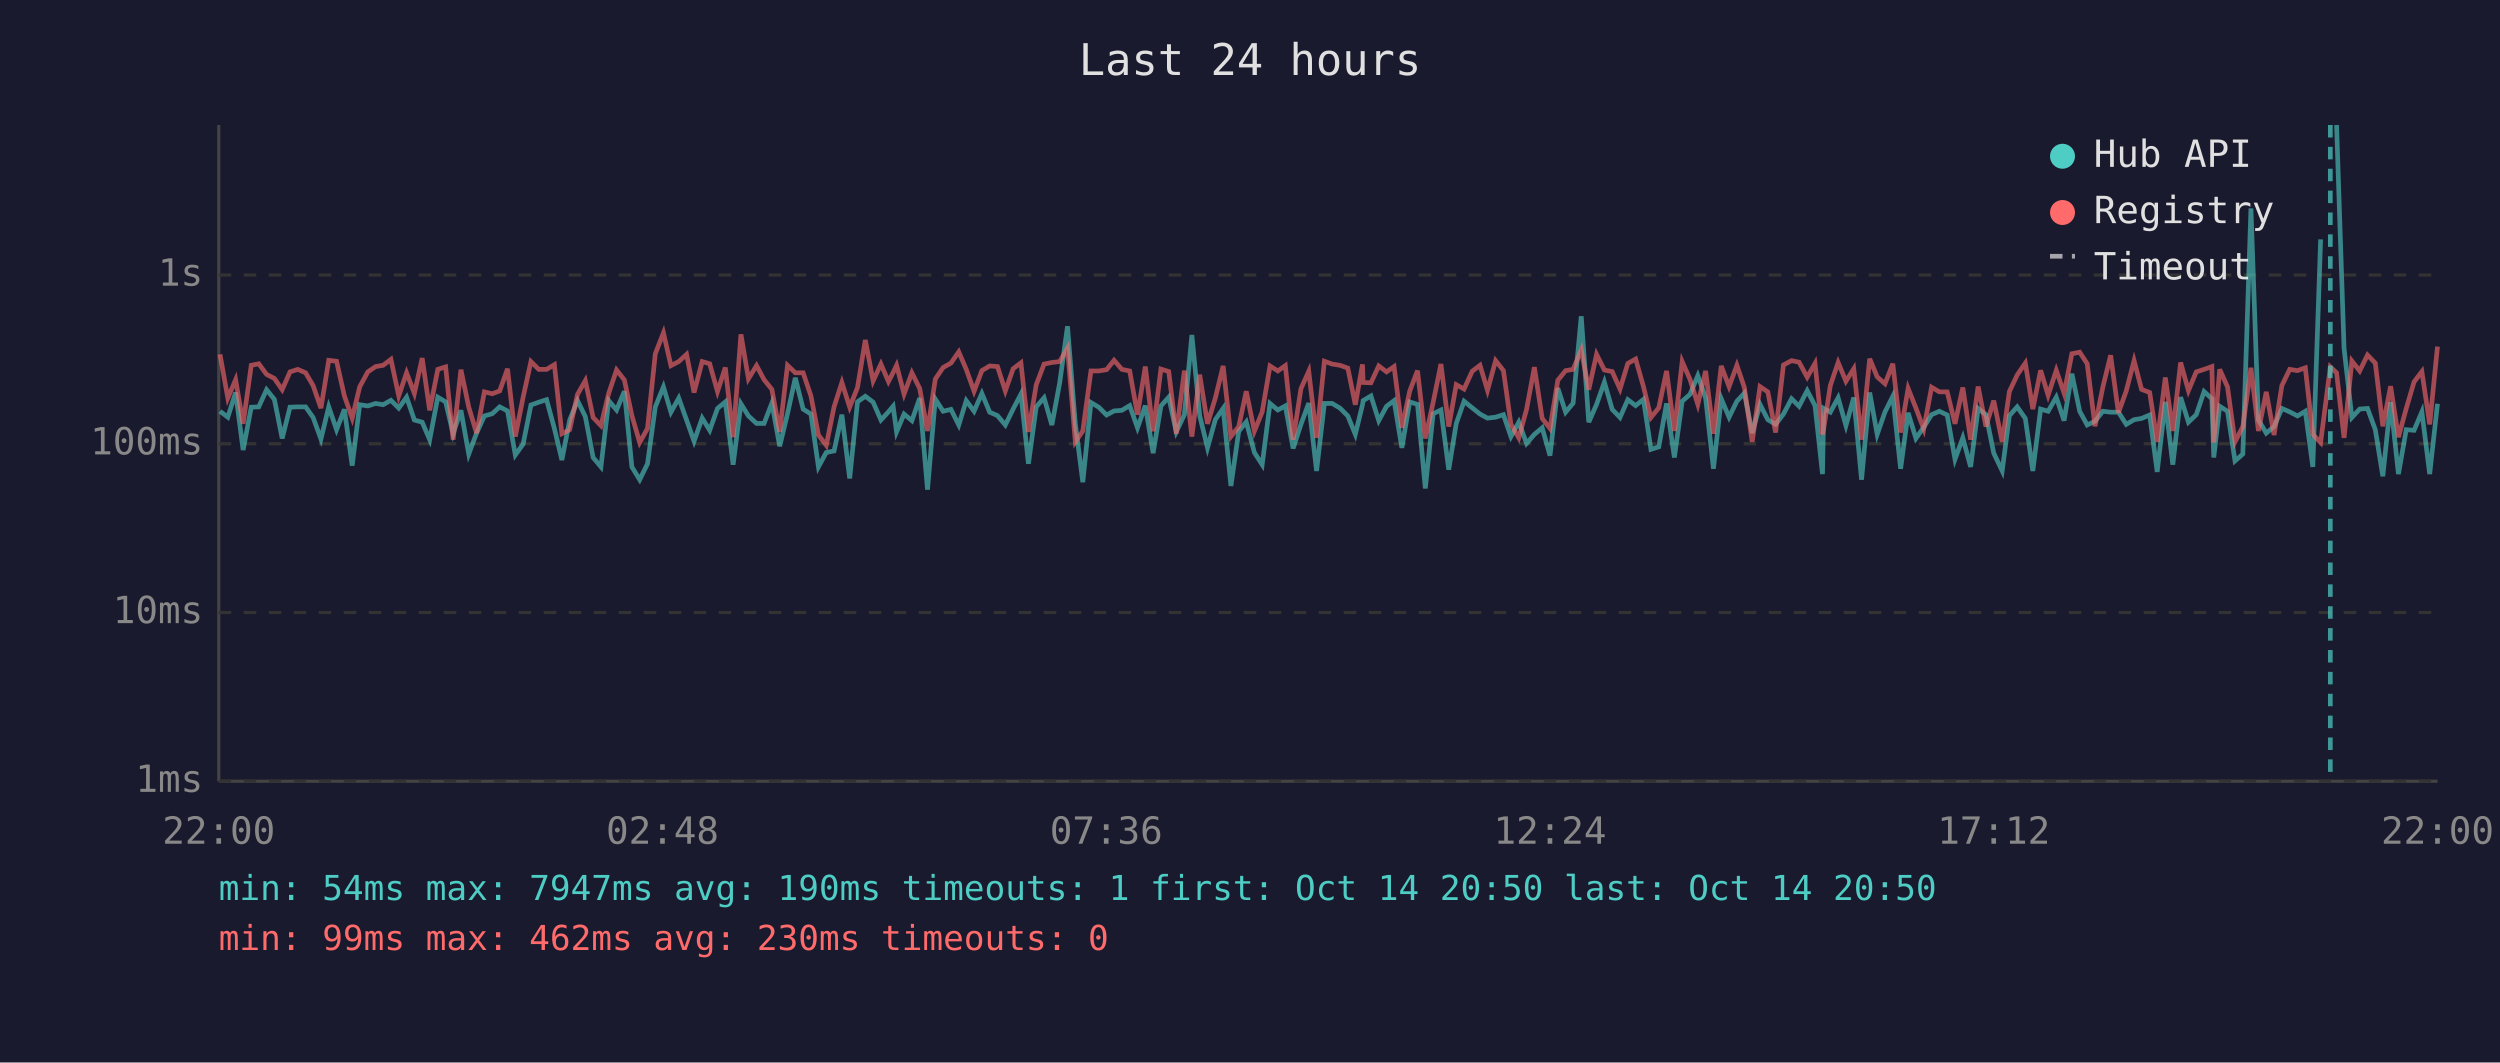
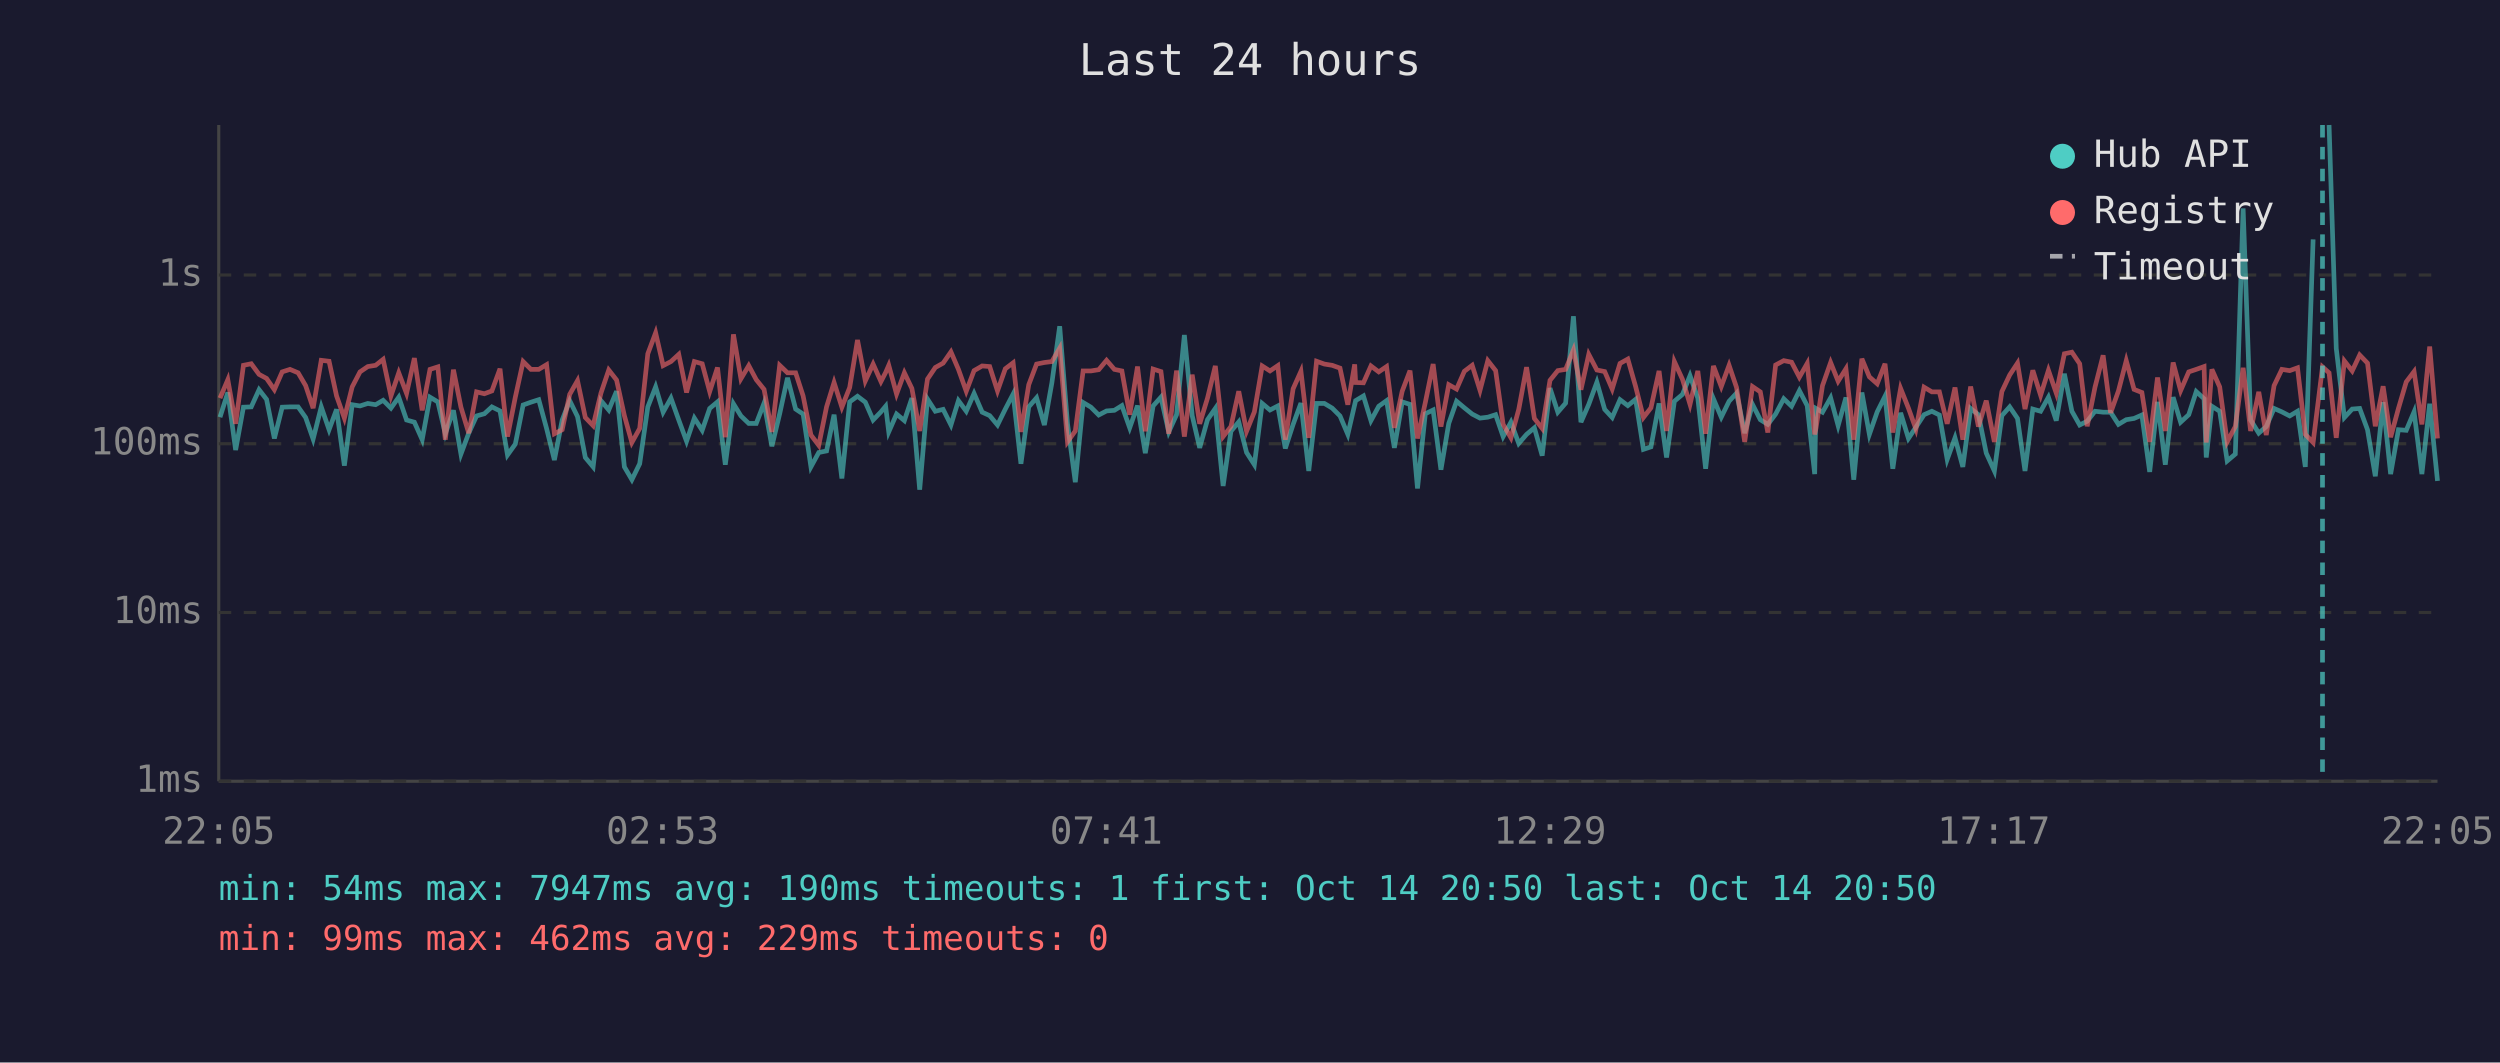
<svg xmlns="http://www.w3.org/2000/svg" viewBox="0 0 800 340" font-family="monospace" font-size="12">
  <rect width="800" height="340" fill="#1a1a2e" />
  <text x="400" y="24" fill="#e0e0e0" font-size="14" text-anchor="middle">Last 24 hours</text>
  <line x1="70" y1="40" x2="70" y2="250" stroke="#444" stroke-width="1" />
  <line x1="70" y1="250" x2="780" y2="250" stroke="#444" stroke-width="1" />
  <line x1="70" y1="250" x2="780" y2="250" stroke="#333" stroke-width="1" stroke-dasharray="4" />
  <text x="65" y="250" fill="#888" text-anchor="end" dominant-baseline="middle">1ms</text>
  <line x1="70" y1="196" x2="780" y2="196" stroke="#333" stroke-width="1" stroke-dasharray="4" />
  <text x="65" y="196" fill="#888" text-anchor="end" dominant-baseline="middle">10ms</text>
  <line x1="70" y1="142" x2="780" y2="142" stroke="#333" stroke-width="1" stroke-dasharray="4" />
  <text x="65" y="142" fill="#888" text-anchor="end" dominant-baseline="middle">100ms</text>
  <line x1="70" y1="88" x2="780" y2="88" stroke="#333" stroke-width="1" stroke-dasharray="4" />
  <text x="65" y="88" fill="#888" text-anchor="end" dominant-baseline="middle">1s</text>
-   <text x="70" y="270" fill="#888" text-anchor="middle">22:00</text>
-   <text x="212" y="270" fill="#888" text-anchor="middle">02:48</text>
-   <text x="354" y="270" fill="#888" text-anchor="middle">07:36</text>
-   <text x="496" y="270" fill="#888" text-anchor="middle">12:24</text>
-   <text x="638" y="270" fill="#888" text-anchor="middle">17:12</text>
-   <text x="780" y="270" fill="#888" text-anchor="middle">22:00</text>
-   <polyline points="70.4,131.6 72.9,133.5 75.4,125.6 77.8,144.0 80.4,130.3 82.8,130.2 85.3,124.7 87.8,127.8 90.3,140.3 92.8,130.3 95.3,130.2 97.8,130.2 100.2,133.6 102.7,140.5 105.2,130.2 107.7,137.5 110.2,131.0 112.7,149.0 115.1,129.5 117.7,129.9 120.2,129.1 122.6,129.5 125.1,128.1 127.6,130.6 130.1,127.1 132.6,134.4 135.1,135.1 137.5,140.7 140.1,127.1 142.6,128.6 145.0,138.8 147.5,131.3 150.0,145.3 152.5,138.6 155.0,133.1 157.5,132.4 159.9,130.2 162.4,131.5 164.9,145.6 167.4,142.1 169.9,129.6 172.4,128.7 174.9,127.9 177.4,137.1 179.8,147.2 182.3,134.4 184.8,128.2 187.3,133.3 189.8,146.4 192.3,149.4 194.8,128.2 197.3,131.2 199.8,125.2 202.2,149.4 204.7,153.5 207.2,148.4 209.7,130.2 212.3,123.8 214.7,131.9 217.2,127.4 219.7,134.4 222.1,141.2 224.7,133.8 227.1,137.7 229.6,130.7 232.1,128.6 234.6,148.7 237.1,129.2 239.5,133.1 242.1,135.5 244.5,135.5 247.0,129.0 249.5,142.8 252.0,132.4 254.5,120.9 257.0,130.9 259.5,132.5 261.9,149.4 264.4,144.8 266.9,144.3 269.4,132.7 271.9,153.1 274.4,128.6 276.9,126.8 279.4,128.7 281.9,134.4 284.3,131.8 285.8,130.0 286.9,138.2 289.3,132.5 291.8,134.6 294.3,127.4 296.8,156.7 299.3,127.7 301.8,131.6 304.3,131.0 306.8,136.0 309.2,128.2 311.7,131.6 314.2,125.9 316.7,131.9 319.2,133.0 321.7,136.0 324.2,130.9 326.7,126.1 329.1,148.4 331.6,130.2 334.1,127.3 336.6,136.0 339.1,122.5 341.6,104.4 344.1,135.6 346.5,154.3 349.1,128.8 351.6,130.3 354.1,132.8 356.5,131.5 359.0,131.3 361.5,129.8 364.0,136.9 366.5,129.8 369.0,145.0 371.5,129.9 374.0,127.1 376.4,138.2 379.0,132.7 381.4,107.2 383.9,133.0 386.4,143.3 388.9,134.3 391.4,130.7 393.9,155.5 396.4,138.0 398.8,135.0 401.4,144.8 403.9,148.7 406.4,129.1 408.9,131.2 411.3,129.9 413.8,143.5 416.3,135.8 418.8,129.0 421.3,150.7 423.8,129.1 426.3,129.1 428.8,130.6 431.3,133.1 433.7,139.0 436.0,129.5 436.2,128.2 438.7,126.7 441.2,134.6 443.7,130.0 446.1,128.2 448.6,143.3 451.1,128.6 453.6,129.4 456.1,156.3 458.6,132.4 461.1,131.2 463.6,150.3 466.0,135.5 468.5,128.4 471.1,130.5 473.6,132.5 476.0,133.8 478.6,133.5 481.1,132.7 483.5,139.7 486.0,135.1 488.5,141.9 491.0,139.0 493.5,136.9 496.0,145.8 498.5,124.2 501.0,131.9 503.4,129.0 506.0,101.2 508.4,135.1 510.9,129.4 513.4,122.3 515.9,131.0 518.4,133.6 520.9,127.9 523.4,129.8 525.9,127.8 528.3,143.8 530.8,143.0 533.3,129.1 535.8,146.4 538.3,128.4 540.8,126.2 543.3,120.2 545.8,127.4 548.3,150.0 550.8,127.6 553.3,133.5 555.8,128.4 558.2,125.8 560.7,138.6 563.2,129.4 565.7,134.3 568.2,135.8 570.7,132.5 573.3,127.6 575.7,130.0 578.3,125.0 580.8,129.8 583.2,151.7 583.6,130.7 585.7,131.9 588.2,127.3 590.7,136.2 593.2,127.2 595.7,153.5 598.3,125.6 600.7,139.0 603.2,131.8 605.7,126.8 608.2,150.0 610.6,132.1 613.1,140.3 615.6,136.7 618.1,132.7 620.6,131.6 623.1,132.8 625.6,147.0 628.1,140.1 630.6,149.4 633.0,130.7 635.5,132.7 638.0,145.0 640.7,150.7 643.0,133.0 645.5,130.2 648.1,133.9 650.5,150.7 653.0,130.9 655.4,131.6 658.0,127.1 660.5,134.6 663.0,119.6 665.5,131.6 667.9,136.0 670.4,134.8 672.9,131.6 675.4,131.9 677.9,131.9 680.4,135.8 682.9,134.3 685.3,133.9 687.9,132.8 690.3,151.0 692.9,128.6 695.3,148.7 697.8,127.1 700.3,135.1 702.8,132.7 705.3,125.3 707.8,127.6 708.4,146.4 710.3,130.0 712.8,131.6 715.2,147.5 717.7,145.3 720.3,66.7 722.7,134.4 725.2,138.6 727.7,136.5 730.2,130.7 732.7,131.8 735.2,133.1 737.7,131.6 740.1,149.4 742.6,76.6" fill="none" stroke="#4ecdc4" stroke-width="1.5" opacity="0.6" />
-   <polyline points="747.7,40.0 750.1,111.5 752.6,133.6 755.1,130.9 757.6,130.7 760.1,137.5 762.5,152.4 765.0,128.7 767.5,151.7 770.0,137.5 772.5,137.7 775.0,131.8 777.5,151.7 780.0,129.2" fill="none" stroke="#4ecdc4" stroke-width="1.5" opacity="0.6" />
-   <polyline points="70.4,113.4 72.9,127.4 75.4,121.5 77.8,135.6 80.4,116.9 82.8,116.4 85.3,119.8 87.8,121.1 90.3,124.7 92.8,119.0 95.3,118.2 97.8,119.3 100.2,123.4 102.7,130.6 105.2,115.3 107.7,115.6 110.2,126.7 112.7,133.8 115.1,123.8 117.7,119.0 120.2,117.3 122.6,116.9 125.1,115.0 127.6,126.7 130.1,119.3 132.6,125.9 135.1,114.6 137.5,131.3 140.1,118.2 142.6,117.4 145.0,140.7 147.5,118.3 150.0,130.3 152.5,138.6 155.0,125.4 157.5,126.0 159.9,125.1 162.4,118.0 164.9,139.7 167.4,127.1 169.9,115.7 172.4,118.2 174.9,118.2 177.4,116.7 179.8,138.8 182.3,137.5 184.8,126.2 187.3,121.8 189.8,133.6 192.3,136.2 194.8,125.8 197.3,118.4 199.8,121.6 202.2,133.0 204.7,141.6 207.2,137.1 209.7,113.2 212.3,106.5 214.7,117.0 217.2,115.7 219.7,113.4 222.1,125.6 224.7,115.7 227.1,116.4 229.6,125.3 232.1,117.6 234.6,139.9 237.1,107.0 239.5,121.2 242.1,117.0 244.5,121.5 247.0,124.6 249.5,138.2 252.0,116.9 254.5,119.3 257.0,119.3 259.5,126.7 261.9,139.2 264.4,142.5 266.9,130.2 269.4,122.4 271.9,130.3 274.4,124.0 276.9,108.8 279.4,121.9 281.9,116.5 284.3,122.1 285.8,119.2 286.9,116.9 289.3,126.1 291.8,119.3 294.3,124.3 296.8,137.9 299.3,121.3 301.8,117.6 304.3,116.2 306.8,112.6 309.2,118.2 311.7,125.2 314.2,118.6 316.7,117.1 319.2,117.3 321.7,125.1 324.2,118.0 326.7,116.1 329.1,138.2 331.6,123.1 334.1,116.5 336.6,116.0 339.1,115.7 341.6,111.4 344.1,141.4 346.5,137.9 349.1,118.7 351.6,118.7 354.1,118.3 356.5,115.3 359.0,118.2 361.5,118.7 364.0,132.7 366.5,117.3 369.0,138.0 371.5,118.1 374.0,118.9 376.4,138.8 379.0,118.6 381.4,139.7 383.9,119.9 386.4,135.6 388.9,127.4 391.4,117.1 393.9,139.7 396.4,136.5 398.8,125.2 401.4,138.0 403.9,131.8 406.4,117.1 408.9,118.7 411.3,117.0 413.8,140.7 416.3,124.4 418.8,118.8 421.3,140.1 423.8,115.6 426.3,116.5 428.8,116.9 431.3,117.8 433.7,129.5 436.0,116.6 436.2,122.4 438.7,122.5 441.2,117.1 443.7,119.0 446.1,117.3 448.6,136.9 451.1,125.2 453.6,118.6 456.1,140.3 458.6,128.8 461.1,116.5 463.6,136.5 466.0,123.1 468.5,124.5 471.1,118.8 473.6,116.9 476.0,124.9 478.6,115.4 481.1,118.6 483.5,135.8 486.0,140.1 488.5,131.0 491.0,117.5 493.5,133.9 496.0,137.1 498.5,121.7 501.0,118.6 503.4,118.2 506.0,112.0 508.4,124.7 510.9,113.4 513.4,118.4 515.9,118.9 518.4,124.5 520.9,116.3 523.4,114.9 525.9,123.7 528.3,133.6 530.8,130.5 533.3,118.7 535.8,137.9 538.3,115.7 540.8,121.4 543.3,129.4 545.8,118.7 548.3,138.8 550.8,117.1 553.3,123.7 555.8,116.9 558.2,124.0 560.7,141.4 563.2,123.7 565.7,125.4 568.2,138.4 570.7,116.8 573.3,115.4 575.7,115.9 578.3,120.7 580.8,116.3 583.2,139.0 583.6,137.1 585.7,123.4 588.2,116.0 590.7,122.0 593.2,118.0 595.7,140.7 598.3,114.8 600.7,120.6 603.2,122.8 605.7,116.4 608.2,138.4 610.6,124.3 613.1,130.6 615.6,137.3 618.1,123.9 620.6,125.4 623.1,125.4 625.6,135.6 628.1,124.0 630.6,140.7 633.0,123.7 635.5,136.5 638.0,128.2 640.7,141.4 643.0,125.3 645.5,120.0 648.1,116.2 650.5,130.9 653.0,118.5 655.4,126.5 658.0,118.5 660.5,125.8 663.0,113.2 665.5,112.7 667.9,116.4 670.4,136.4 672.9,123.9 675.4,113.7 677.9,132.1 680.4,125.1 682.9,115.4 685.3,124.6 687.9,125.6 690.3,141.4 692.9,120.8 695.3,137.9 697.8,116.0 700.3,125.0 702.8,119.0 705.3,118.2 707.8,117.3 708.4,141.6 710.3,118.2 712.8,123.8 715.2,141.4 717.7,136.5 720.3,117.7 722.7,137.9 725.2,125.4 727.7,139.2 730.2,123.4 732.7,118.2 735.2,118.6 737.7,117.7 740.1,139.0 742.6,141.6 745.7,117.4 747.7,119.3 750.1,140.1 752.6,115.5 755.1,118.7 757.6,113.6 760.1,116.2 762.5,136.4 765.0,123.6 767.5,139.9 770.0,130.7 772.5,122.2 775.0,118.9 777.5,135.8 780.0,110.9" fill="none" stroke="#ff6b6b" stroke-width="1.5" opacity="0.6" />
-   <line x1="745.7" y1="40" x2="745.7" y2="250" stroke="#4ecdc4" stroke-width="1.5" stroke-dasharray="4,3" opacity="0.7" />
+   <text x="70" y="270" fill="#888" text-anchor="middle">22:05</text>
+   <text x="212" y="270" fill="#888" text-anchor="middle">02:53</text>
+   <text x="354" y="270" fill="#888" text-anchor="middle">07:41</text>
+   <text x="496" y="270" fill="#888" text-anchor="middle">12:29</text>
+   <text x="638" y="270" fill="#888" text-anchor="middle">17:17</text>
+   <text x="780" y="270" fill="#888" text-anchor="middle">22:05</text>
+   <polyline points="70.4,133.5 72.9,125.6 75.4,144.0 77.9,130.3 80.4,130.2 82.9,124.7 85.3,127.8 87.8,140.3 90.3,130.3 92.8,130.2 95.4,130.2 97.8,133.6 100.2,140.5 102.8,130.2 105.3,137.5 107.7,131.0 110.2,149.0 112.7,129.5 115.2,129.9 117.7,129.1 120.2,129.5 122.6,128.1 125.1,130.6 127.6,127.1 130.1,134.4 132.6,135.1 135.1,140.7 137.6,127.1 140.1,128.6 142.5,138.8 145.1,131.3 147.5,145.3 150.0,138.6 152.5,133.1 155.0,132.4 157.4,130.2 160.0,131.5 162.4,145.6 164.9,142.1 167.4,129.6 169.9,128.7 172.4,127.9 174.9,137.1 177.4,147.2 179.9,134.4 182.3,128.2 184.8,133.3 187.3,146.4 189.8,149.4 192.3,128.2 194.8,131.2 197.3,125.2 199.8,149.4 202.2,153.5 204.7,148.4 207.3,130.2 209.8,123.8 212.2,131.9 214.7,127.4 217.2,134.4 219.7,141.2 222.2,133.8 224.7,137.7 227.1,130.7 229.6,128.6 232.1,148.7 234.7,129.2 237.1,133.1 239.6,135.5 242.0,135.5 244.5,129.0 247.0,142.8 249.5,132.4 252.0,120.9 254.6,130.9 257.0,132.5 259.5,149.4 262.0,144.8 264.5,144.3 266.9,132.7 269.4,153.1 271.9,128.6 274.4,126.8 276.9,128.7 279.4,134.4 281.9,131.8 283.4,130.0 284.4,138.2 286.9,132.5 289.4,134.6 291.8,127.4 294.3,156.7 296.8,127.7 299.3,131.6 301.8,131.0 304.3,136.0 306.7,128.2 309.2,131.6 311.7,125.9 314.3,131.9 316.7,133.0 319.2,136.0 321.7,130.9 324.2,126.1 326.7,148.4 329.2,130.2 331.7,127.3 334.2,136.0 336.6,122.5 339.1,104.4 341.6,135.6 344.1,154.3 346.6,128.8 349.1,130.3 351.6,132.8 354.1,131.5 356.6,131.3 359.0,129.8 361.5,136.9 364.0,129.8 366.5,145.0 369.0,129.9 371.5,127.1 374.0,138.2 376.5,132.7 379.0,107.2 381.5,133.0 383.9,143.3 386.4,134.3 388.9,130.7 391.4,155.5 393.9,138.0 396.4,135.0 398.9,144.8 401.4,148.7 403.9,129.1 406.4,131.2 408.9,129.9 411.3,143.5 413.8,135.8 416.3,129.0 418.8,150.7 421.3,129.1 423.8,129.1 426.3,130.6 428.8,133.1 431.3,139.0 433.5,129.5 433.8,128.2 436.3,126.7 438.7,134.6 441.2,130.0 443.7,128.2 446.2,143.3 448.7,128.6 451.2,129.4 453.6,156.3 456.1,132.4 458.6,131.2 461.1,150.3 463.6,135.5 466.1,128.4 468.6,130.5 471.1,132.5 473.6,133.8 476.1,133.5 478.6,132.7 481.0,139.7 483.5,135.1 486.0,141.9 488.5,139.0 491.0,136.9 493.5,145.8 496.0,124.2 498.5,131.9 501.0,129.0 503.5,101.2 505.9,135.1 508.4,129.4 511.0,122.3 513.5,131.0 515.9,133.6 518.4,127.9 520.9,129.8 523.4,127.8 525.9,143.8 528.3,143.0 530.9,129.1 533.3,146.4 535.8,128.4 538.4,126.2 540.8,120.2 543.3,127.4 545.8,150.0 548.3,127.6 550.8,133.5 553.3,128.4 555.7,125.8 558.3,138.6 560.8,129.4 563.3,134.3 565.7,135.8 568.2,132.5 570.8,127.6 573.3,130.0 575.8,125.0 578.3,129.8 580.7,151.7 581.1,130.7 583.2,131.9 585.8,127.3 588.2,136.2 590.7,127.2 593.2,153.5 595.8,125.6 598.2,139.0 600.7,131.8 603.2,126.8 605.7,150.0 608.2,132.1 610.7,140.3 613.1,136.7 615.7,132.7 618.2,131.6 620.6,132.8 623.1,147.0 625.6,140.1 628.1,149.4 630.6,130.7 633.1,132.7 635.6,145.0 638.2,150.7 640.6,133.0 643.1,130.2 645.6,133.9 648.0,150.7 650.5,130.9 653.0,131.6 655.5,127.1 658.0,134.6 660.6,119.6 663.0,131.6 665.5,136.0 667.9,134.8 670.4,131.6 673.0,131.9 675.4,131.9 677.9,135.8 680.4,134.3 682.9,133.9 685.4,132.8 687.9,151.0 690.4,128.6 692.9,148.7 695.4,127.1 697.8,135.1 700.4,132.7 702.8,125.3 705.3,127.6 706.0,146.4 707.8,130.0 710.3,131.6 712.7,147.5 715.3,145.3 717.8,66.7 720.2,134.4 722.8,138.6 725.2,136.5 727.7,130.7 730.2,131.8 732.7,133.1 735.2,131.6 737.7,149.4 740.2,76.6" fill="none" stroke="#4ecdc4" stroke-width="1.5" opacity="0.6" />
+   <polyline points="745.3,40.0 747.6,111.5 750.2,133.6 752.7,130.9 755.1,130.7 757.6,137.5 760.1,152.4 762.6,128.7 765.0,151.7 767.5,137.5 770.0,137.7 772.5,131.8 775.0,151.7 777.5,129.2 780.0,153.9" fill="none" stroke="#4ecdc4" stroke-width="1.5" opacity="0.6" />
+   <polyline points="70.4,127.4 72.9,121.5 75.4,135.6 77.9,116.9 80.4,116.4 82.9,119.8 85.3,121.1 87.8,124.7 90.3,119.0 92.8,118.2 95.4,119.3 97.8,123.4 100.2,130.6 102.8,115.3 105.3,115.6 107.7,126.7 110.2,133.8 112.7,123.8 115.2,119.0 117.7,117.3 120.2,116.9 122.6,115.0 125.1,126.7 127.6,119.3 130.1,125.9 132.6,114.6 135.1,131.3 137.6,118.2 140.1,117.4 142.5,140.7 145.1,118.3 147.5,130.3 150.0,138.6 152.5,125.4 155.0,126.0 157.4,125.1 160.0,118.0 162.4,139.7 164.9,127.1 167.4,115.7 169.9,118.2 172.4,118.2 174.9,116.7 177.4,138.8 179.9,137.5 182.3,126.2 184.8,121.8 187.3,133.6 189.8,136.2 192.3,125.8 194.8,118.4 197.3,121.6 199.8,133.0 202.2,141.6 204.7,137.1 207.3,113.2 209.8,106.5 212.2,117.0 214.7,115.7 217.2,113.4 219.7,125.6 222.2,115.7 224.7,116.4 227.1,125.3 229.6,117.6 232.1,139.9 234.7,107.0 237.1,121.2 239.6,117.0 242.0,121.5 244.5,124.6 247.0,138.2 249.5,116.9 252.0,119.3 254.6,119.3 257.0,126.7 259.5,139.2 262.0,142.5 264.5,130.2 266.9,122.4 269.4,130.3 271.9,124.0 274.4,108.8 276.9,121.9 279.4,116.5 281.9,122.1 283.4,119.2 284.4,116.9 286.9,126.1 289.4,119.3 291.8,124.3 294.3,137.9 296.8,121.3 299.3,117.6 301.8,116.2 304.3,112.6 306.7,118.2 309.2,125.2 311.7,118.6 314.3,117.1 316.7,117.3 319.2,125.1 321.7,118.0 324.2,116.1 326.7,138.2 329.2,123.1 331.7,116.5 334.2,116.0 336.6,115.7 339.1,111.4 341.6,141.4 344.1,137.9 346.6,118.7 349.1,118.7 351.6,118.3 354.1,115.3 356.6,118.2 359.0,118.7 361.5,132.7 364.0,117.3 366.5,138.0 369.0,118.1 371.5,118.9 374.0,138.8 376.5,118.6 379.0,139.7 381.5,119.9 383.9,135.6 386.4,127.4 388.9,117.1 391.4,139.7 393.9,136.5 396.4,125.2 398.9,138.0 401.4,131.8 403.9,117.1 406.4,118.7 408.9,117.0 411.3,140.7 413.8,124.4 416.3,118.8 418.8,140.1 421.3,115.6 423.8,116.5 426.3,116.9 428.8,117.8 431.3,129.5 433.5,116.6 433.8,122.4 436.3,122.5 438.7,117.1 441.2,119.0 443.7,117.3 446.2,136.9 448.7,125.2 451.2,118.6 453.6,140.3 456.1,128.8 458.6,116.5 461.1,136.5 463.6,123.1 466.1,124.5 468.6,118.8 471.1,116.9 473.6,124.9 476.1,115.4 478.6,118.6 481.0,135.8 483.5,140.1 486.0,131.0 488.5,117.5 491.0,133.9 493.5,137.1 496.0,121.7 498.5,118.6 501.0,118.2 503.5,112.0 505.9,124.7 508.4,113.4 511.0,118.4 513.5,118.9 515.9,124.5 518.4,116.3 520.9,114.9 523.4,123.7 525.9,133.6 528.3,130.5 530.9,118.7 533.3,137.9 535.8,115.7 538.4,121.4 540.8,129.4 543.3,118.7 545.8,138.8 548.3,117.1 550.8,123.7 553.3,116.9 555.7,124.0 558.3,141.4 560.8,123.7 563.3,125.4 565.7,138.4 568.2,116.8 570.8,115.4 573.3,115.9 575.8,120.7 578.3,116.3 580.7,139.0 581.1,137.1 583.2,123.4 585.8,116.0 588.2,122.0 590.7,118.0 593.2,140.7 595.8,114.8 598.2,120.6 600.7,122.8 603.2,116.4 605.7,138.4 608.2,124.3 610.7,130.6 613.1,137.3 615.7,123.9 618.2,125.4 620.6,125.4 623.1,135.6 625.6,124.0 628.1,140.7 630.6,123.7 633.1,136.5 635.6,128.2 638.2,141.4 640.6,125.3 643.1,120.0 645.6,116.2 648.0,130.9 650.5,118.5 653.0,126.5 655.5,118.5 658.0,125.8 660.6,113.2 663.0,112.7 665.5,116.4 667.9,136.4 670.4,123.9 673.0,113.7 675.4,132.1 677.9,125.1 680.4,115.4 682.9,124.6 685.4,125.6 687.9,141.4 690.4,120.8 692.9,137.9 695.4,116.0 697.8,125.0 700.4,119.0 702.8,118.2 705.3,117.3 706.0,141.6 707.8,118.2 710.3,123.8 712.7,141.4 715.3,136.5 717.8,117.7 720.2,137.9 722.8,125.4 725.2,139.2 727.7,123.4 730.2,118.2 732.7,118.6 735.2,117.7 737.7,139.0 740.2,141.6 743.2,117.4 745.3,119.3 747.6,140.1 750.2,115.5 752.7,118.7 755.1,113.6 757.6,116.2 760.1,136.4 762.6,123.6 765.0,139.9 767.5,130.7 770.0,122.2 772.5,118.9 775.0,135.8 777.5,110.9 780.0,140.3" fill="none" stroke="#ff6b6b" stroke-width="1.5" opacity="0.6" />
+   <line x1="743.2" y1="40" x2="743.2" y2="250" stroke="#4ecdc4" stroke-width="1.5" stroke-dasharray="4,3" opacity="0.7" />
  <circle cx="660" cy="50" r="4" fill="#4ecdc4" />
  <text x="670" y="50" fill="#e0e0e0" dominant-baseline="middle">Hub API</text>
  <circle cx="660" cy="68" r="4" fill="#ff6b6b" />
  <text x="670" y="68" fill="#e0e0e0" dominant-baseline="middle">Registry</text>
  <line x1="656" y1="82" x2="664" y2="82" stroke="#e0e0e0" stroke-width="1.5" stroke-dasharray="4,3" opacity="0.7" />
  <text x="670" y="86" fill="#e0e0e0" dominant-baseline="middle">Timeout</text>
  <text x="70" y="288" fill="#4ecdc4" font-size="11">min: 54ms  max: 7947ms  avg: 190ms  timeouts: 1  first: Oct 14 20:50  last: Oct 14 20:50</text>
-   <text x="70" y="304" fill="#ff6b6b" font-size="11">min: 99ms  max: 462ms  avg: 230ms  timeouts: 0</text>
+   <text x="70" y="304" fill="#ff6b6b" font-size="11">min: 99ms  max: 462ms  avg: 229ms  timeouts: 0</text>
</svg>
